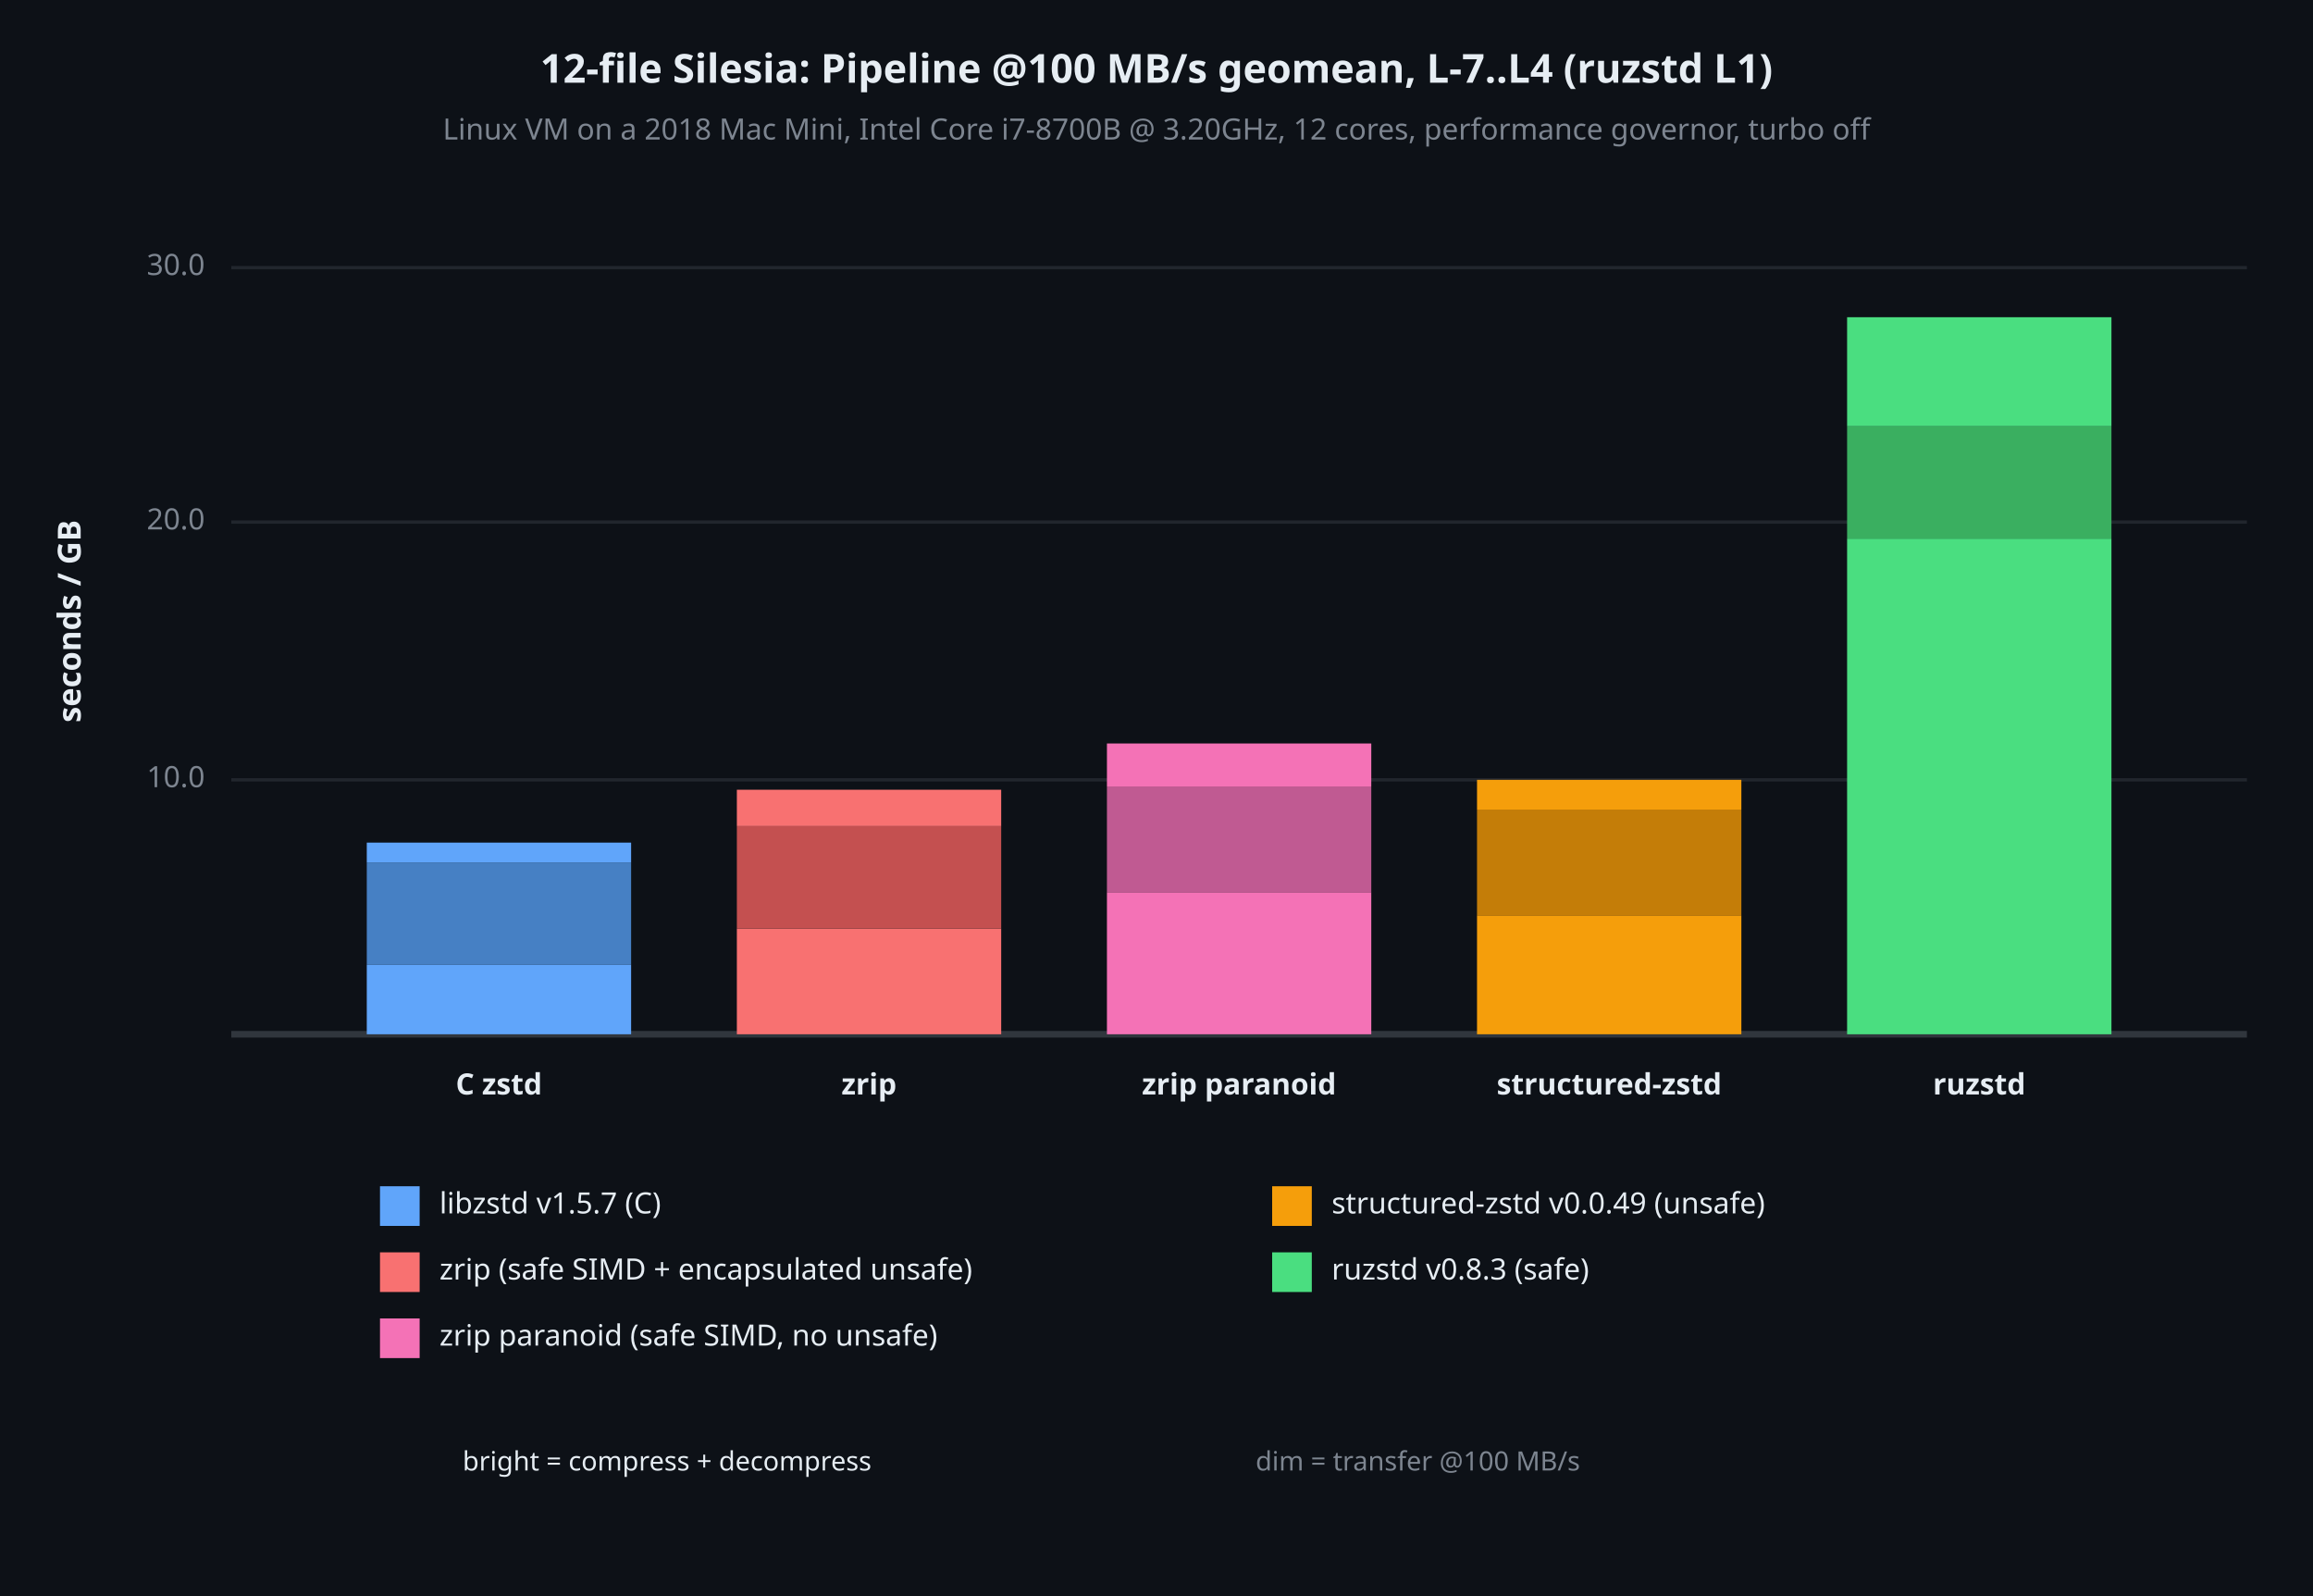
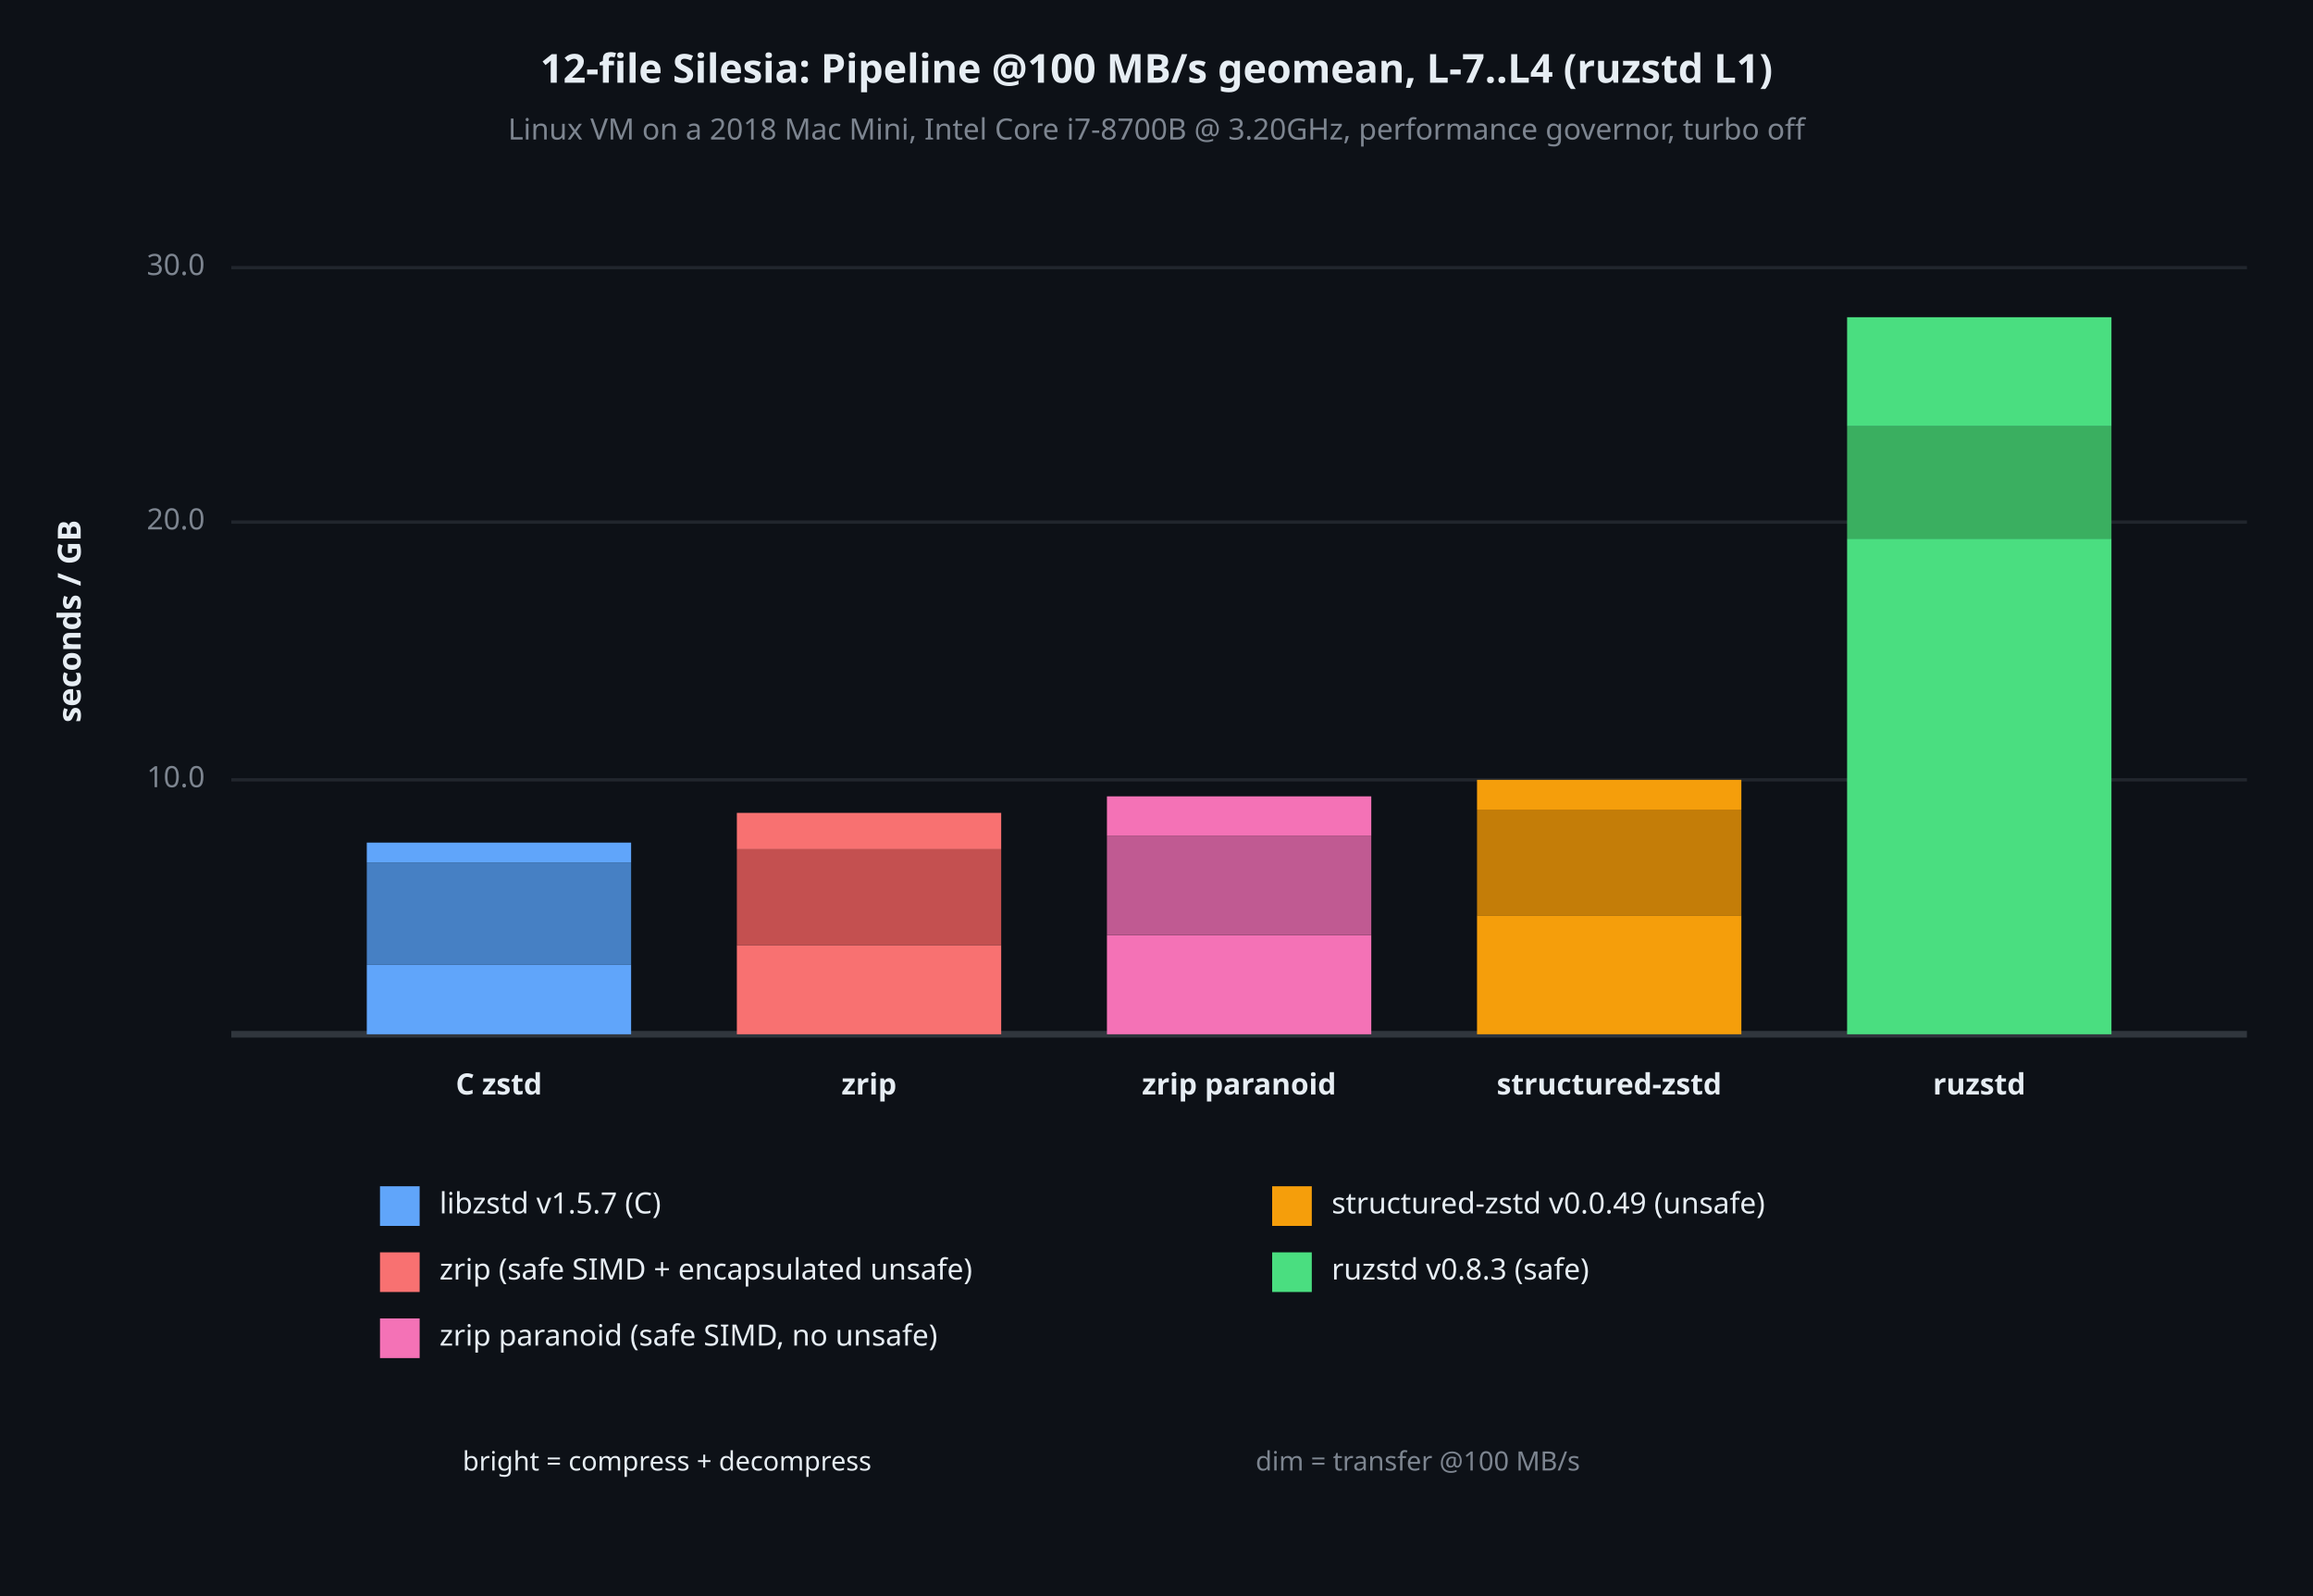
<svg xmlns="http://www.w3.org/2000/svg" viewBox="0 0 700 483" font-family="system-ui, -apple-system, sans-serif">
  <rect x="0" y="0" width="700" height="483" opacity="1" fill="#0D1117" stroke="none" />
  <text x="350" y="22" dy="0.5ex" text-anchor="middle" font-family="sans-serif" font-size="12.097" opacity="1" fill="#E6EDF3" font-weight="bold">
12-file Silesia: Pipeline @100 MB/s geomean, L-7..L4 (ruzstd L1)
</text>
  <text x="350" y="40" dy="0.5ex" text-anchor="middle" font-family="sans-serif" font-size="8.871" opacity="1" fill="#7D8590">
- Linux VM on a 2018 Mac Mini, Intel Core i7-8700B @ 3.20GHz, 12 cores, performance governor, turbo off
+ Linux VM on a 2018 Mac Mini, Intel Core i7-8700B @ 3.20GHz, performance governor, turbo off
</text>
  <text x="22" y="188" dy="0.5ex" text-anchor="middle" font-family="sans-serif" font-size="9.677" opacity="1" fill="#E6EDF3" font-weight="bold" transform="rotate(270, 22, 188)">
seconds / GB
</text>
  <polyline fill="none" opacity="1" stroke="#21262D" stroke-width="1" points="70,236 680,236 " />
  <text x="62" y="236" dy="0.5ex" text-anchor="end" font-family="sans-serif" font-size="8.871" opacity="1" fill="#7D8590">
10.0
</text>
  <polyline fill="none" opacity="1" stroke="#21262D" stroke-width="1" points="70,158 680,158 " />
  <text x="62" y="158" dy="0.5ex" text-anchor="end" font-family="sans-serif" font-size="8.871" opacity="1" fill="#7D8590">
20.0
</text>
  <polyline fill="none" opacity="1" stroke="#21262D" stroke-width="1" points="70,81 680,81 " />
  <text x="62" y="81" dy="0.5ex" text-anchor="end" font-family="sans-serif" font-size="8.871" opacity="1" fill="#7D8590">
30.0
</text>
  <polyline fill="none" opacity="1" stroke="#30363D" stroke-width="2" points="70,313 680,313 " />
  <rect x="111" y="292" width="80" height="21" opacity="1" fill="#60A5FA" stroke="none" />
  <rect x="111" y="261" width="80" height="31" opacity="1" fill="#4680C4" stroke="none" />
  <rect x="111" y="255" width="80" height="6" opacity="1" fill="#60A5FA" stroke="none" />
  <text x="151" y="329" dy="0.5ex" text-anchor="middle" font-family="sans-serif" font-size="8.871" opacity="1" fill="#E6EDF3" font-weight="bold">
C zstd
</text>
-   <rect x="223" y="281" width="80" height="32" opacity="1" fill="#F87171" stroke="none" />
-   <rect x="223" y="250" width="80" height="31" opacity="1" fill="#C45050" stroke="none" />
-   <rect x="223" y="239" width="80" height="11" opacity="1" fill="#F87171" stroke="none" />
+   <rect x="223" y="286" width="80" height="27" opacity="1" fill="#F87171" stroke="none" />
+   <rect x="223" y="257" width="80" height="29" opacity="1" fill="#C45050" stroke="none" />
+   <rect x="223" y="246" width="80" height="11" opacity="1" fill="#F87171" stroke="none" />
  <text x="263" y="329" dy="0.5ex" text-anchor="middle" font-family="sans-serif" font-size="8.871" opacity="1" fill="#E6EDF3" font-weight="bold">
zrip
</text>
-   <rect x="335" y="270" width="80" height="43" opacity="1" fill="#F472B6" stroke="none" />
-   <rect x="335" y="238" width="80" height="32" opacity="1" fill="#C05A92" stroke="none" />
-   <rect x="335" y="225" width="80" height="13" opacity="1" fill="#F472B6" stroke="none" />
+   <rect x="335" y="283" width="80" height="30" opacity="1" fill="#F472B6" stroke="none" />
+   <rect x="335" y="253" width="80" height="30" opacity="1" fill="#C05A92" stroke="none" />
+   <rect x="335" y="241" width="80" height="12" opacity="1" fill="#F472B6" stroke="none" />
  <text x="375" y="329" dy="0.5ex" text-anchor="middle" font-family="sans-serif" font-size="8.871" opacity="1" fill="#E6EDF3" font-weight="bold">
zrip paranoid
</text>
  <rect x="447" y="277" width="80" height="36" opacity="1" fill="#F59E0B" stroke="none" />
  <rect x="447" y="245" width="80" height="32" opacity="1" fill="#C47D08" stroke="none" />
  <rect x="447" y="236" width="80" height="9" opacity="1" fill="#F59E0B" stroke="none" />
  <text x="487" y="329" dy="0.5ex" text-anchor="middle" font-family="sans-serif" font-size="8.871" opacity="1" fill="#E6EDF3" font-weight="bold">
structured-zstd
</text>
  <rect x="559" y="163" width="80" height="150" opacity="1" fill="#4ADE80" stroke="none" />
  <rect x="559" y="129" width="80" height="34" opacity="1" fill="#3AAF60" stroke="none" />
  <rect x="559" y="96" width="80" height="33" opacity="1" fill="#4ADE80" stroke="none" />
  <text x="599" y="329" dy="0.5ex" text-anchor="middle" font-family="sans-serif" font-size="8.871" opacity="1" fill="#E6EDF3" font-weight="bold">
ruzstd
</text>
  <rect x="115" y="359" width="12" height="12" opacity="1" fill="#60A5FA" stroke="none" />
  <text x="133" y="365" dy="0.5ex" text-anchor="start" font-family="sans-serif" font-size="8.871" opacity="1" fill="#E6EDF3">
libzstd v1.5.7 (C)
</text>
  <rect x="115" y="379" width="12" height="12" opacity="1" fill="#F87171" stroke="none" />
  <text x="133" y="385" dy="0.5ex" text-anchor="start" font-family="sans-serif" font-size="8.871" opacity="1" fill="#E6EDF3">
zrip (safe SIMD + encapsulated unsafe)
</text>
  <rect x="115" y="399" width="12" height="12" opacity="1" fill="#F472B6" stroke="none" />
  <text x="133" y="405" dy="0.5ex" text-anchor="start" font-family="sans-serif" font-size="8.871" opacity="1" fill="#E6EDF3">
zrip paranoid (safe SIMD, no unsafe)
</text>
  <rect x="385" y="359" width="12" height="12" opacity="1" fill="#F59E0B" stroke="none" />
  <text x="403" y="365" dy="0.5ex" text-anchor="start" font-family="sans-serif" font-size="8.871" opacity="1" fill="#E6EDF3">
structured-zstd v0.0.49 (unsafe)
</text>
  <rect x="385" y="379" width="12" height="12" opacity="1" fill="#4ADE80" stroke="none" />
  <text x="403" y="385" dy="0.5ex" text-anchor="start" font-family="sans-serif" font-size="8.871" opacity="1" fill="#E6EDF3">
ruzstd v0.8.3 (safe)
</text>
  <text x="140" y="443" dy="0.5ex" text-anchor="start" font-family="sans-serif" font-size="8.065" opacity="1" fill="#E6EDF3">
bright = compress + decompress
</text>
  <text x="380" y="443" dy="0.5ex" text-anchor="start" font-family="sans-serif" font-size="8.065" opacity="1" fill="#7D8590">
dim = transfer @100 MB/s
</text>
</svg>
